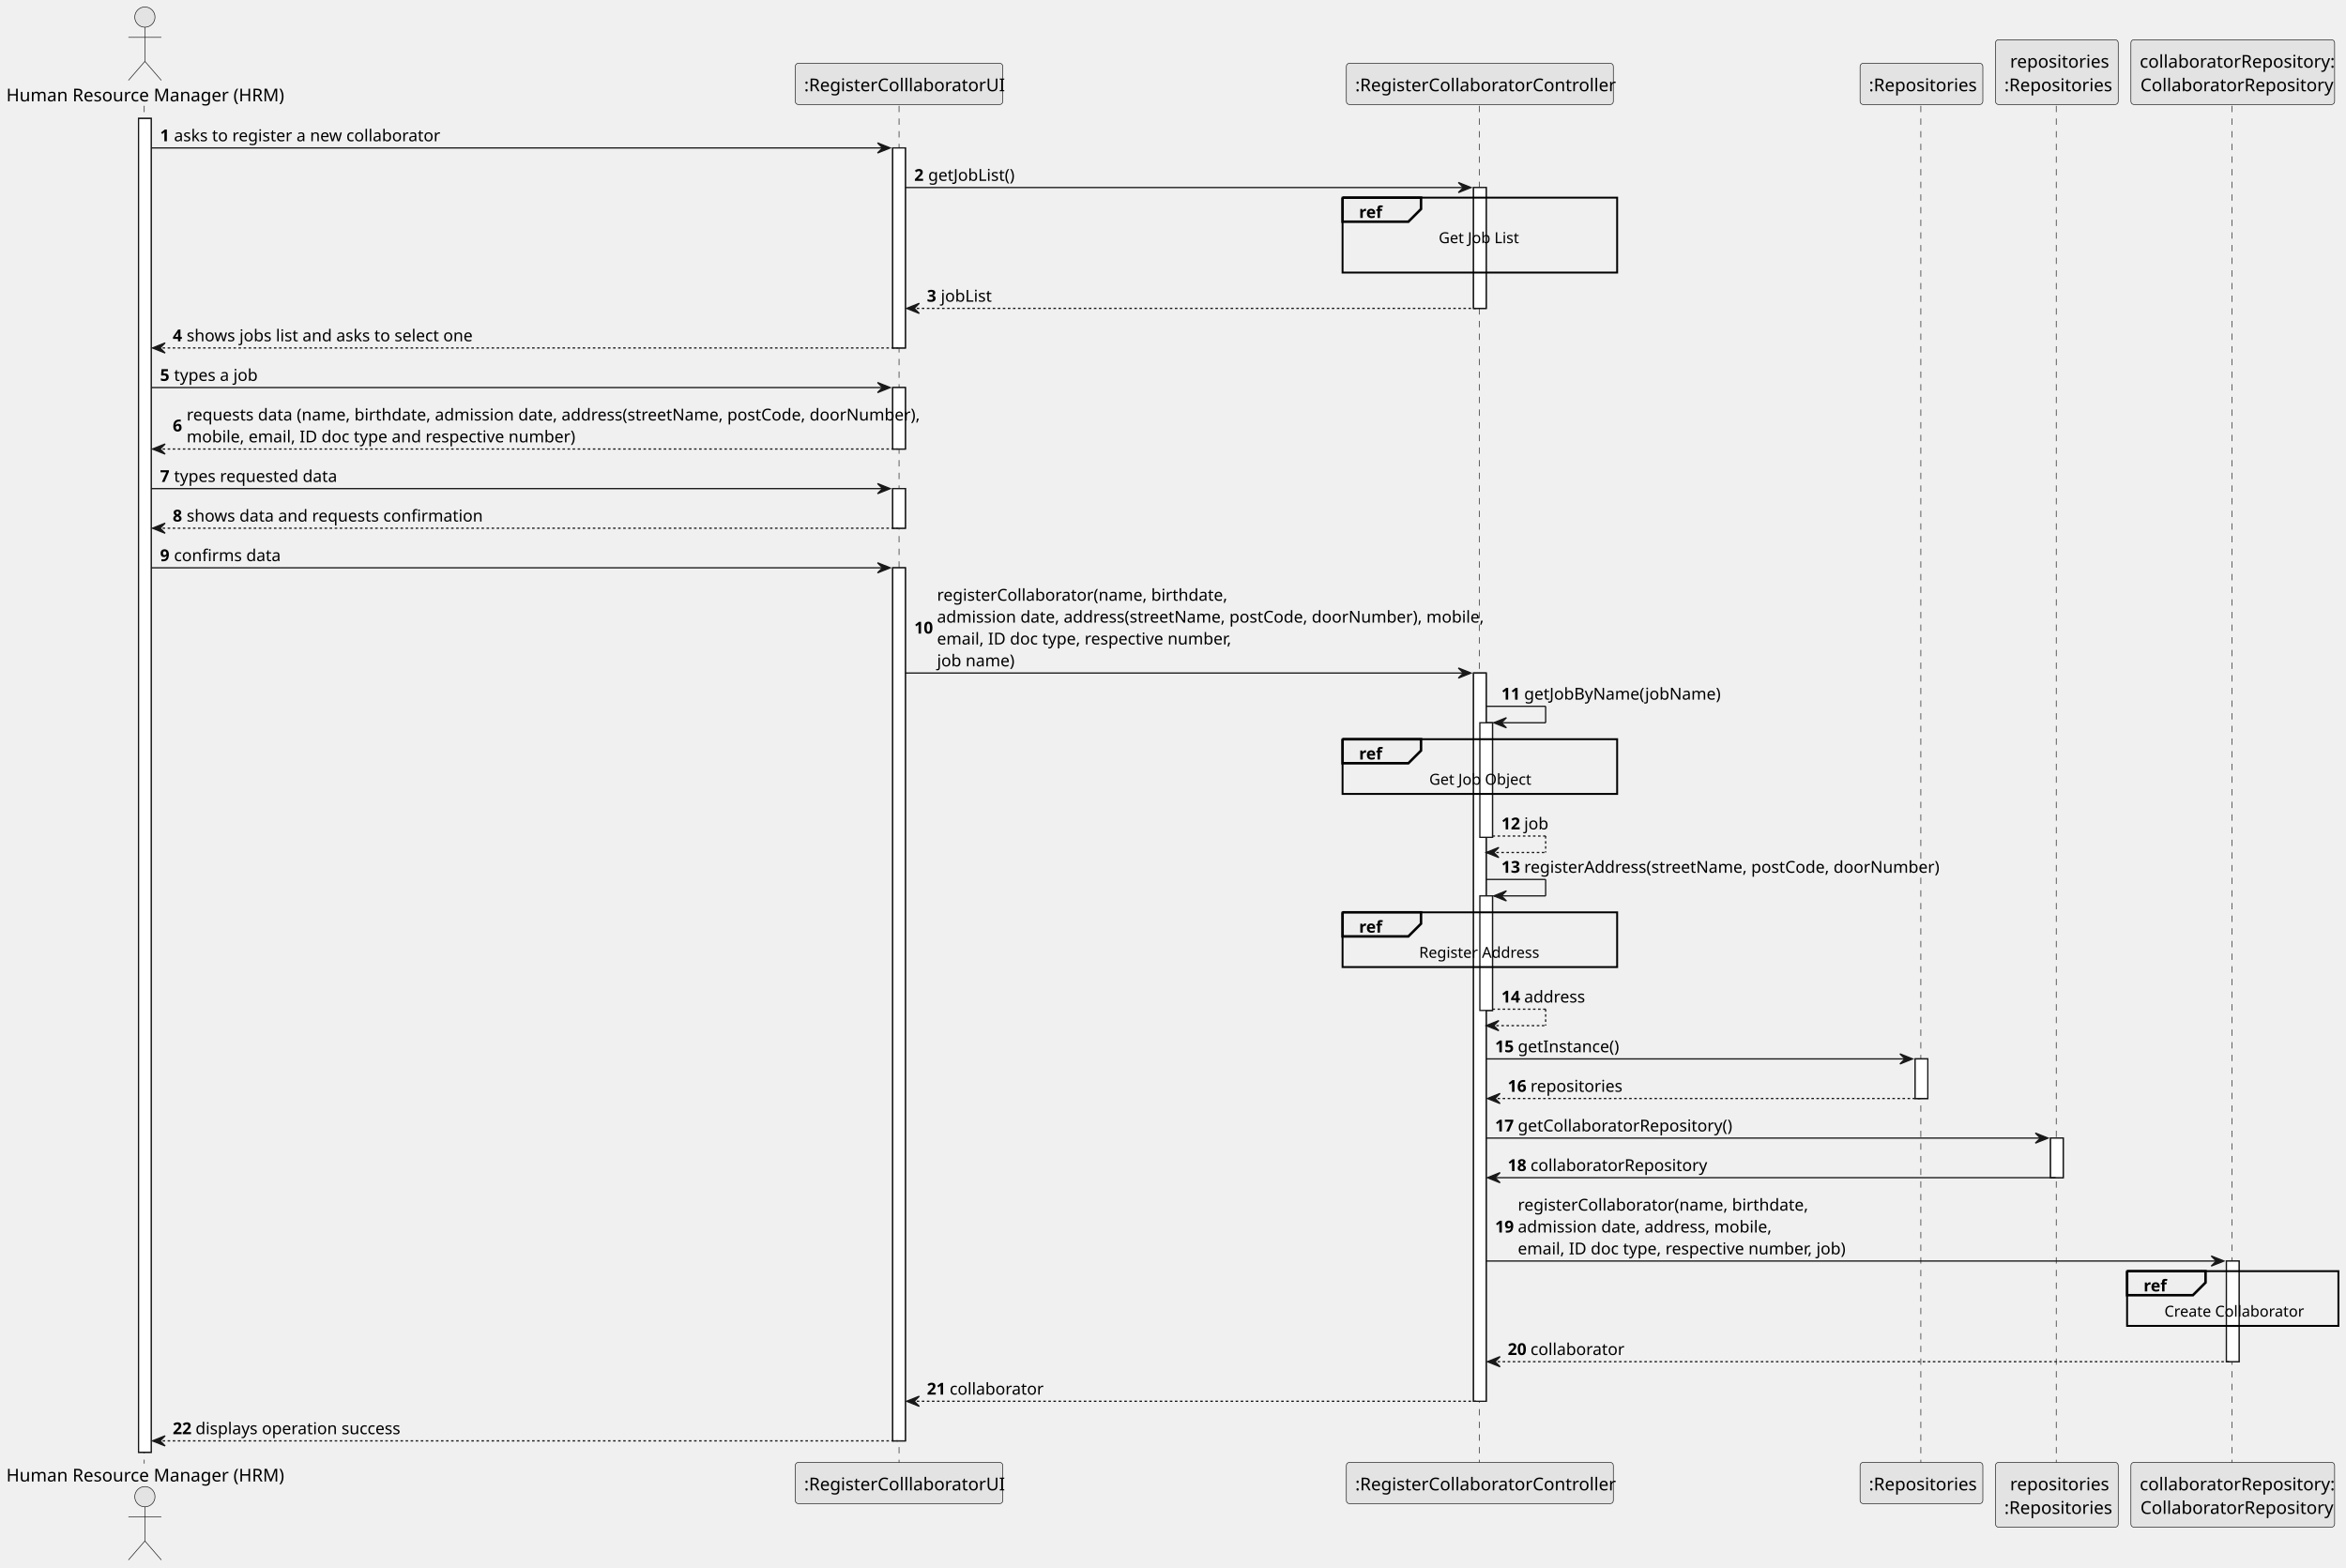
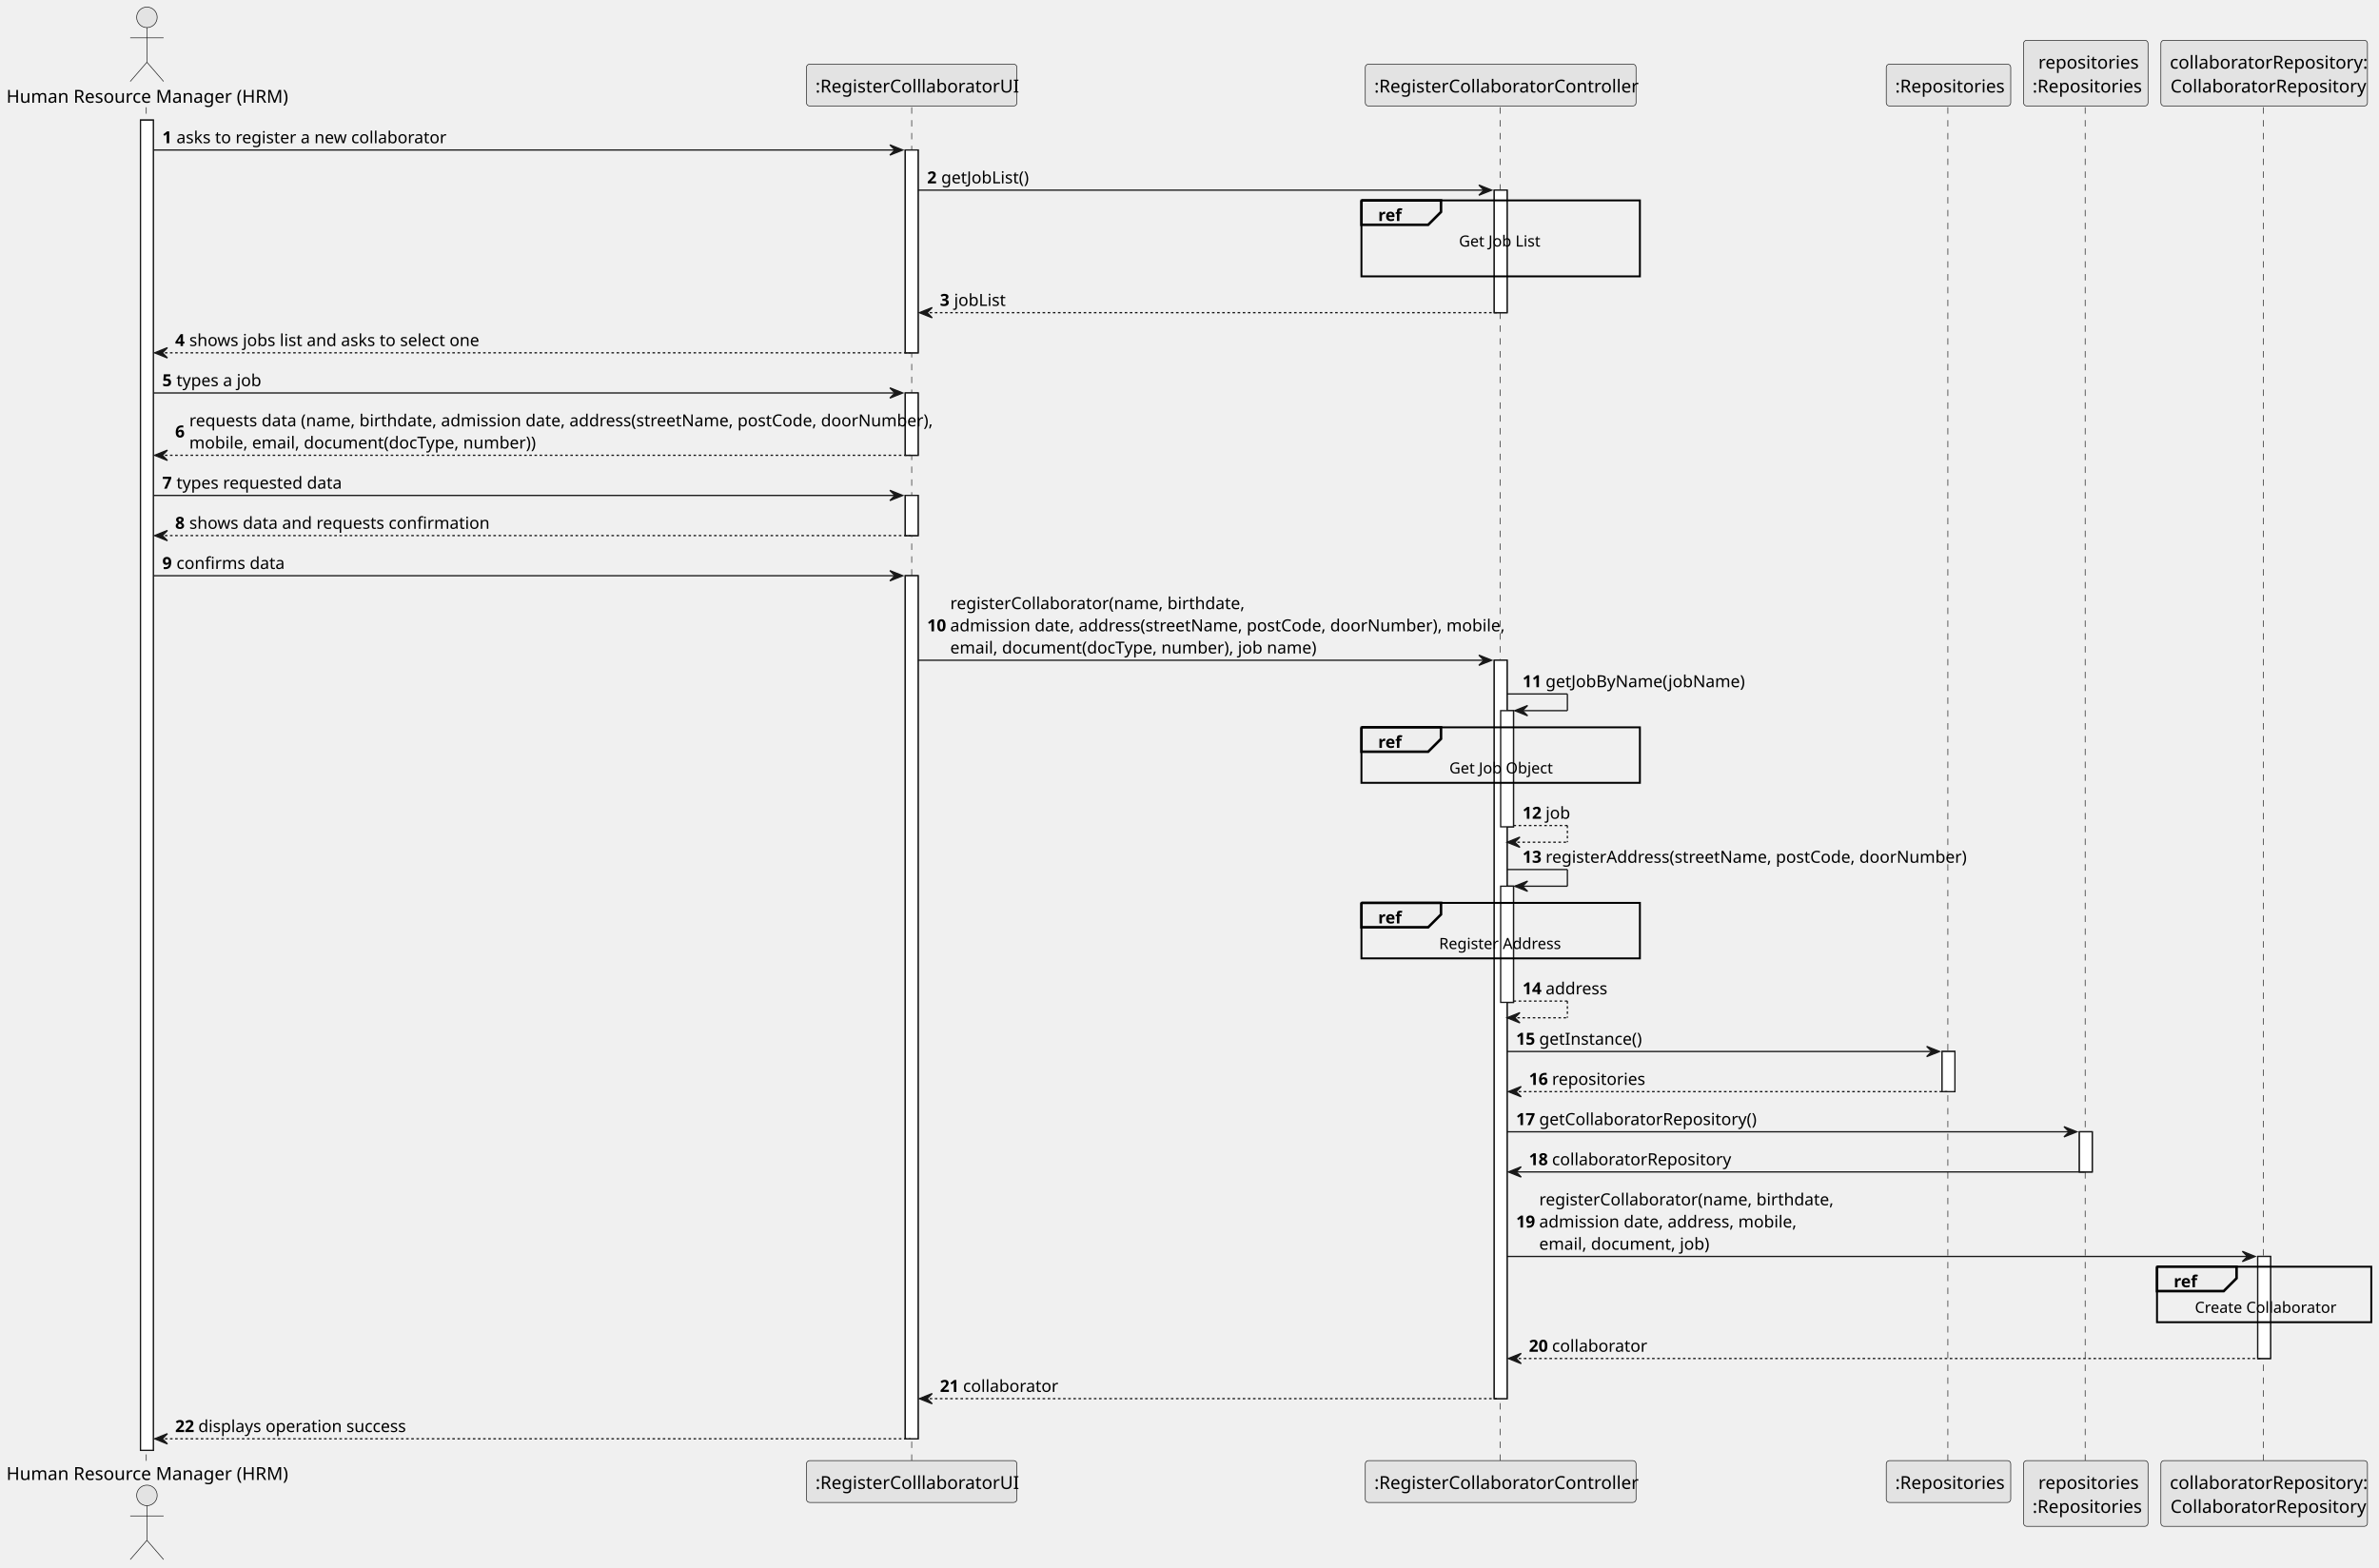
- <svg xmlns="http://www.w3.org/2000/svg" contentStyleType="text/css" height="1239px" preserveAspectRatio="none" style="width:1854px;height:1239px;background:#FFFFFF;" version="1.1" viewBox="0 0 1854 1239" width="1854px" zoomAndPan="magnify">
+ <svg xmlns="http://www.w3.org/2000/svg" contentStyleType="text/css" height="1222px" preserveAspectRatio="none" style="width:1854px;height:1222px;background:#FFFFFF;" version="1.1" viewBox="0 0 1854 1222" width="1854px" zoomAndPan="magnify">
  <defs />
  <g>
-     <rect fill="#FFFFFF" height="1054.117" style="stroke:#181818;stroke-width:1.0;" width="10" x="109.5" y="93.621" />
+     <rect fill="#FFFFFF" height="1036.826" style="stroke:#181818;stroke-width:1.0;" width="10" x="109.5" y="93.621" />
    <rect fill="#FFFFFF" height="158.086" style="stroke:#181818;stroke-width:1.0;" width="10" x="705.5" y="116.912" />
    <rect fill="#FFFFFF" height="48.582" style="stroke:#181818;stroke-width:1.0;" width="10" x="705.5" y="306.289" />
    <rect fill="#FFFFFF" height="31.291" style="stroke:#181818;stroke-width:1.0;" width="10" x="705.5" y="386.162" />
-     <rect fill="#FFFFFF" height="689.994" style="stroke:#181818;stroke-width:1.0;" width="10" x="705.5" y="448.744" />
+     <rect fill="#FFFFFF" height="672.703" style="stroke:#181818;stroke-width:1.0;" width="10" x="705.5" y="448.744" />
    <rect fill="#FFFFFF" height="95.504" style="stroke:#181818;stroke-width:1.0;" width="10" x="1164.5" y="148.203" />
-     <rect fill="#FFFFFF" height="575.539" style="stroke:#181818;stroke-width:1.0;" width="10" x="1164.5" y="531.908" />
-     <rect fill="#FFFFFF" height="90.543" style="stroke:#181818;stroke-width:1.0;" width="10" x="1169.5" y="571.199" />
-     <rect fill="#FFFFFF" height="90.543" style="stroke:#181818;stroke-width:1.0;" width="10" x="1169.5" y="708.033" />
-     <rect fill="#FFFFFF" height="31.291" style="stroke:#181818;stroke-width:1.0;" width="10" x="1513.5" y="836.867" />
-     <rect fill="#FFFFFF" height="31.291" style="stroke:#181818;stroke-width:1.0;" width="10" x="1620.5" y="899.449" />
-     <rect fill="#FFFFFF" height="79.543" style="stroke:#181818;stroke-width:1.0;" width="10" x="1759.5" y="996.613" />
-     <line style="stroke:#181818;stroke-width:0.5;stroke-dasharray:5.0,5.0;" x1="114" x2="114" y1="83.621" y2="1156.738" />
-     <line style="stroke:#181818;stroke-width:0.5;stroke-dasharray:5.0,5.0;" x1="710.5" x2="710.5" y1="83.621" y2="1156.738" />
-     <line style="stroke:#181818;stroke-width:0.5;stroke-dasharray:5.0,5.0;" x1="1169" x2="1169" y1="83.621" y2="1156.738" />
-     <line style="stroke:#181818;stroke-width:0.5;stroke-dasharray:5.0,5.0;" x1="1518" x2="1518" y1="83.621" y2="1156.738" />
-     <line style="stroke:#181818;stroke-width:0.5;stroke-dasharray:5.0,5.0;" x1="1625" x2="1625" y1="83.621" y2="1156.738" />
-     <line style="stroke:#181818;stroke-width:0.5;stroke-dasharray:5.0,5.0;" x1="1764" x2="1764" y1="83.621" y2="1156.738" />
+     <rect fill="#FFFFFF" height="575.539" style="stroke:#181818;stroke-width:1.0;" width="10" x="1164.5" y="514.617" />
+     <rect fill="#FFFFFF" height="90.543" style="stroke:#181818;stroke-width:1.0;" width="10" x="1169.5" y="553.908" />
+     <rect fill="#FFFFFF" height="90.543" style="stroke:#181818;stroke-width:1.0;" width="10" x="1169.5" y="690.742" />
+     <rect fill="#FFFFFF" height="31.291" style="stroke:#181818;stroke-width:1.0;" width="10" x="1513.5" y="819.576" />
+     <rect fill="#FFFFFF" height="31.291" style="stroke:#181818;stroke-width:1.0;" width="10" x="1620.5" y="882.158" />
+     <rect fill="#FFFFFF" height="79.543" style="stroke:#181818;stroke-width:1.0;" width="10" x="1759.5" y="979.322" />
+     <line style="stroke:#181818;stroke-width:0.5;stroke-dasharray:5.0,5.0;" x1="114" x2="114" y1="83.621" y2="1139.447" />
+     <line style="stroke:#181818;stroke-width:0.5;stroke-dasharray:5.0,5.0;" x1="710.5" x2="710.5" y1="83.621" y2="1139.447" />
+     <line style="stroke:#181818;stroke-width:0.5;stroke-dasharray:5.0,5.0;" x1="1169" x2="1169" y1="83.621" y2="1139.447" />
+     <line style="stroke:#181818;stroke-width:0.5;stroke-dasharray:5.0,5.0;" x1="1518" x2="1518" y1="83.621" y2="1139.447" />
+     <line style="stroke:#181818;stroke-width:0.5;stroke-dasharray:5.0,5.0;" x1="1625" x2="1625" y1="83.621" y2="1139.447" />
+     <line style="stroke:#181818;stroke-width:0.5;stroke-dasharray:5.0,5.0;" x1="1764" x2="1764" y1="83.621" y2="1139.447" />
    <text fill="#000000" font-family="sans-serif" font-size="14" lengthAdjust="spacing" textLength="213" x="5" y="80.107">Human Resource Manager (HRM)</text>
    <ellipse cx="114.5" cy="13.5" fill="#E3E3E3" rx="8" ry="8" style="stroke:#181818;stroke-width:0.5;" />
    <path d="M114.5,21.5 L114.5,48.5 M101.5,29.5 L127.5,29.5 M114.5,48.5 L101.5,63.5 M114.5,48.5 L127.5,63.5 " fill="none" style="stroke:#181818;stroke-width:0.5;" />
-     <text fill="#000000" font-family="sans-serif" font-size="14" lengthAdjust="spacing" textLength="213" x="5" y="1170.846">Human Resource Manager (HRM)</text>
-     <ellipse cx="114.5" cy="1182.859" fill="#E3E3E3" rx="8" ry="8" style="stroke:#181818;stroke-width:0.5;" />
-     <path d="M114.5,1190.859 L114.5,1217.859 M101.5,1198.859 L127.5,1198.859 M114.5,1217.859 L101.5,1232.859 M114.5,1217.859 L127.5,1232.859 " fill="none" style="stroke:#181818;stroke-width:0.5;" />
+     <text fill="#000000" font-family="sans-serif" font-size="14" lengthAdjust="spacing" textLength="213" x="5" y="1153.555">Human Resource Manager (HRM)</text>
+     <ellipse cx="114.5" cy="1165.568" fill="#E3E3E3" rx="8" ry="8" style="stroke:#181818;stroke-width:0.5;" />
+     <path d="M114.5,1173.568 L114.5,1200.568 M101.5,1181.568 L127.5,1181.568 M114.5,1200.568 L101.5,1215.568 M114.5,1200.568 L127.5,1215.568 " fill="none" style="stroke:#181818;stroke-width:0.5;" />
    <rect fill="#E3E3E3" height="32.621" rx="2.5" ry="2.5" style="stroke:#181818;stroke-width:0.5;" width="164" x="628.5" y="50" />
    <text fill="#000000" font-family="sans-serif" font-size="14" lengthAdjust="spacing" textLength="150" x="635.5" y="72.107">:RegisterColllaboratorUI</text>
-     <rect fill="#E3E3E3" height="32.621" rx="2.5" ry="2.5" style="stroke:#181818;stroke-width:0.5;" width="164" x="628.5" y="1155.738" />
-     <text fill="#000000" font-family="sans-serif" font-size="14" lengthAdjust="spacing" textLength="150" x="635.5" y="1177.846">:RegisterColllaboratorUI</text>
+     <rect fill="#E3E3E3" height="32.621" rx="2.5" ry="2.5" style="stroke:#181818;stroke-width:0.5;" width="164" x="628.5" y="1138.447" />
+     <text fill="#000000" font-family="sans-serif" font-size="14" lengthAdjust="spacing" textLength="150" x="635.5" y="1160.555">:RegisterColllaboratorUI</text>
    <rect fill="#E3E3E3" height="32.621" rx="2.5" ry="2.5" style="stroke:#181818;stroke-width:0.5;" width="211" x="1064" y="50" />
    <text fill="#000000" font-family="sans-serif" font-size="14" lengthAdjust="spacing" textLength="197" x="1071" y="72.107">:RegisterCollaboratorController</text>
-     <rect fill="#E3E3E3" height="32.621" rx="2.5" ry="2.5" style="stroke:#181818;stroke-width:0.5;" width="211" x="1064" y="1155.738" />
-     <text fill="#000000" font-family="sans-serif" font-size="14" lengthAdjust="spacing" textLength="197" x="1071" y="1177.846">:RegisterCollaboratorController</text>
+     <rect fill="#E3E3E3" height="32.621" rx="2.5" ry="2.5" style="stroke:#181818;stroke-width:0.5;" width="211" x="1064" y="1138.447" />
+     <text fill="#000000" font-family="sans-serif" font-size="14" lengthAdjust="spacing" textLength="197" x="1071" y="1160.555">:RegisterCollaboratorController</text>
    <rect fill="#E3E3E3" height="32.621" rx="2.5" ry="2.5" style="stroke:#181818;stroke-width:0.5;" width="97" x="1470" y="50" />
    <text fill="#000000" font-family="sans-serif" font-size="14" lengthAdjust="spacing" textLength="83" x="1477" y="72.107">:Repositories</text>
-     <rect fill="#E3E3E3" height="32.621" rx="2.5" ry="2.5" style="stroke:#181818;stroke-width:0.5;" width="97" x="1470" y="1155.738" />
-     <text fill="#000000" font-family="sans-serif" font-size="14" lengthAdjust="spacing" textLength="83" x="1477" y="1177.846">:Repositories</text>
+     <rect fill="#E3E3E3" height="32.621" rx="2.5" ry="2.5" style="stroke:#181818;stroke-width:0.5;" width="97" x="1470" y="1138.447" />
+     <text fill="#000000" font-family="sans-serif" font-size="14" lengthAdjust="spacing" textLength="83" x="1477" y="1160.555">:Repositories</text>
    <rect fill="#E3E3E3" height="51.242" rx="2.5" ry="2.5" style="stroke:#181818;stroke-width:0.5;" width="97" x="1577" y="31.379" />
    <text fill="#000000" font-family="sans-serif" font-size="14" lengthAdjust="spacing" textLength="74" x="1588.5" y="53.486">repositories</text>
    <text fill="#000000" font-family="sans-serif" font-size="14" lengthAdjust="spacing" textLength="83" x="1584" y="72.107">:Repositories</text>
-     <rect fill="#E3E3E3" height="51.242" rx="2.5" ry="2.5" style="stroke:#181818;stroke-width:0.5;" width="97" x="1577" y="1155.738" />
-     <text fill="#000000" font-family="sans-serif" font-size="14" lengthAdjust="spacing" textLength="74" x="1588.5" y="1177.846">repositories</text>
-     <text fill="#000000" font-family="sans-serif" font-size="14" lengthAdjust="spacing" textLength="83" x="1584" y="1196.467">:Repositories</text>
+     <rect fill="#E3E3E3" height="51.242" rx="2.5" ry="2.5" style="stroke:#181818;stroke-width:0.5;" width="97" x="1577" y="1138.447" />
+     <text fill="#000000" font-family="sans-serif" font-size="14" lengthAdjust="spacing" textLength="74" x="1588.5" y="1160.555">repositories</text>
+     <text fill="#000000" font-family="sans-serif" font-size="14" lengthAdjust="spacing" textLength="83" x="1584" y="1179.176">:Repositories</text>
    <rect fill="#E3E3E3" height="51.242" rx="2.5" ry="2.5" style="stroke:#181818;stroke-width:0.5;" width="161" x="1684" y="31.379" />
    <text fill="#000000" font-family="sans-serif" font-size="14" lengthAdjust="spacing" textLength="147" x="1691" y="53.486">collaboratorRepository:</text>
    <text fill="#000000" font-family="sans-serif" font-size="14" lengthAdjust="spacing" textLength="146" x="1691.5" y="72.107">CollaboratorRepository</text>
-     <rect fill="#E3E3E3" height="51.242" rx="2.5" ry="2.5" style="stroke:#181818;stroke-width:0.5;" width="161" x="1684" y="1155.738" />
-     <text fill="#000000" font-family="sans-serif" font-size="14" lengthAdjust="spacing" textLength="147" x="1691" y="1177.846">collaboratorRepository:</text>
-     <text fill="#000000" font-family="sans-serif" font-size="14" lengthAdjust="spacing" textLength="146" x="1691.5" y="1196.467">CollaboratorRepository</text>
-     <rect fill="#FFFFFF" height="1054.117" style="stroke:#181818;stroke-width:1.0;" width="10" x="109.5" y="93.621" />
+     <rect fill="#E3E3E3" height="51.242" rx="2.5" ry="2.5" style="stroke:#181818;stroke-width:0.5;" width="161" x="1684" y="1138.447" />
+     <text fill="#000000" font-family="sans-serif" font-size="14" lengthAdjust="spacing" textLength="147" x="1691" y="1160.555">collaboratorRepository:</text>
+     <text fill="#000000" font-family="sans-serif" font-size="14" lengthAdjust="spacing" textLength="146" x="1691.5" y="1179.176">CollaboratorRepository</text>
+     <rect fill="#FFFFFF" height="1036.826" style="stroke:#181818;stroke-width:1.0;" width="10" x="109.5" y="93.621" />
    <rect fill="#FFFFFF" height="158.086" style="stroke:#181818;stroke-width:1.0;" width="10" x="705.5" y="116.912" />
    <rect fill="#FFFFFF" height="48.582" style="stroke:#181818;stroke-width:1.0;" width="10" x="705.5" y="306.289" />
    <rect fill="#FFFFFF" height="31.291" style="stroke:#181818;stroke-width:1.0;" width="10" x="705.5" y="386.162" />
-     <rect fill="#FFFFFF" height="689.994" style="stroke:#181818;stroke-width:1.0;" width="10" x="705.5" y="448.744" />
+     <rect fill="#FFFFFF" height="672.703" style="stroke:#181818;stroke-width:1.0;" width="10" x="705.5" y="448.744" />
    <rect fill="#FFFFFF" height="95.504" style="stroke:#181818;stroke-width:1.0;" width="10" x="1164.5" y="148.203" />
-     <rect fill="#FFFFFF" height="575.539" style="stroke:#181818;stroke-width:1.0;" width="10" x="1164.5" y="531.908" />
-     <rect fill="#FFFFFF" height="90.543" style="stroke:#181818;stroke-width:1.0;" width="10" x="1169.5" y="571.199" />
-     <rect fill="#FFFFFF" height="90.543" style="stroke:#181818;stroke-width:1.0;" width="10" x="1169.5" y="708.033" />
-     <rect fill="#FFFFFF" height="31.291" style="stroke:#181818;stroke-width:1.0;" width="10" x="1513.5" y="836.867" />
-     <rect fill="#FFFFFF" height="31.291" style="stroke:#181818;stroke-width:1.0;" width="10" x="1620.5" y="899.449" />
-     <rect fill="#FFFFFF" height="79.543" style="stroke:#181818;stroke-width:1.0;" width="10" x="1759.5" y="996.613" />
+     <rect fill="#FFFFFF" height="575.539" style="stroke:#181818;stroke-width:1.0;" width="10" x="1164.5" y="514.617" />
+     <rect fill="#FFFFFF" height="90.543" style="stroke:#181818;stroke-width:1.0;" width="10" x="1169.5" y="553.908" />
+     <rect fill="#FFFFFF" height="90.543" style="stroke:#181818;stroke-width:1.0;" width="10" x="1169.5" y="690.742" />
+     <rect fill="#FFFFFF" height="31.291" style="stroke:#181818;stroke-width:1.0;" width="10" x="1513.5" y="819.576" />
+     <rect fill="#FFFFFF" height="31.291" style="stroke:#181818;stroke-width:1.0;" width="10" x="1620.5" y="882.158" />
+     <rect fill="#FFFFFF" height="79.543" style="stroke:#181818;stroke-width:1.0;" width="10" x="1759.5" y="979.322" />
    <polygon fill="#181818" points="693.5,112.912,703.5,116.912,693.5,120.912,697.5,116.912" style="stroke:#181818;stroke-width:1.0;" />
    <line style="stroke:#181818;stroke-width:1.0;" x1="119.5" x2="699.5" y1="116.912" y2="116.912" />
    <text fill="#000000" font-family="sans-serif" font-size="13" font-weight="bold" lengthAdjust="spacing" textLength="7" x="126.5" y="111.649">1</text>
    <text fill="#000000" font-family="sans-serif" font-size="13" lengthAdjust="spacing" textLength="199" x="137.5" y="111.649">asks to register a new collaborator</text>
    <polygon fill="#181818" points="1152.5,144.203,1162.5,148.203,1152.5,152.203,1156.5,148.203" style="stroke:#181818;stroke-width:1.0;" />
    <line style="stroke:#181818;stroke-width:1.0;" x1="715.5" x2="1158.5" y1="148.203" y2="148.203" />
    <text fill="#000000" font-family="sans-serif" font-size="13" font-weight="bold" lengthAdjust="spacing" textLength="7" x="722.5" y="142.94">2</text>
    <text fill="#000000" font-family="sans-serif" font-size="13" lengthAdjust="spacing" textLength="67" x="733.5" y="142.94">getJobList()</text>
    <rect fill="none" height="59.213" style="stroke:#000000;stroke-width:1.5;" width="217" x="1061" y="156.203" />
    <path d="M1061,156.203 L1123,156.203 L1123,165.203 L1113,175.203 L1061,175.203 L1061,156.203 " fill="#EEEEEE" style="stroke:#000000;stroke-width:2.0;" />
    <text fill="#000000" font-family="sans-serif" font-size="13" font-weight="bold" lengthAdjust="spacing" textLength="17" x="1074" y="172.231">ref</text>
    <text fill="#000000" font-family="sans-serif" font-size="12" lengthAdjust="spacing" textLength="65" x="1137" y="192.152">Get Job List</text>
    <text fill="#000000" font-family="sans-serif" font-size="12" lengthAdjust="spacing" textLength="3" x="1168" y="208.113"> </text>
    <polygon fill="#181818" points="726.5,239.707,716.5,243.707,726.5,247.707,722.5,243.707" style="stroke:#181818;stroke-width:1.0;" />
    <line style="stroke:#181818;stroke-width:1.0;stroke-dasharray:2.0,2.0;" x1="720.5" x2="1168.5" y1="243.707" y2="243.707" />
    <text fill="#000000" font-family="sans-serif" font-size="13" font-weight="bold" lengthAdjust="spacing" textLength="7" x="732.5" y="238.444">3</text>
    <text fill="#000000" font-family="sans-serif" font-size="13" lengthAdjust="spacing" textLength="38" x="743.5" y="238.444">jobList</text>
    <polygon fill="#181818" points="130.5,270.998,120.5,274.998,130.5,278.998,126.5,274.998" style="stroke:#181818;stroke-width:1.0;" />
    <line style="stroke:#181818;stroke-width:1.0;stroke-dasharray:2.0,2.0;" x1="124.5" x2="709.5" y1="274.998" y2="274.998" />
    <text fill="#000000" font-family="sans-serif" font-size="13" font-weight="bold" lengthAdjust="spacing" textLength="7" x="136.5" y="269.735">4</text>
    <text fill="#000000" font-family="sans-serif" font-size="13" lengthAdjust="spacing" textLength="222" x="147.5" y="269.735">shows jobs list and asks to select one</text>
    <polygon fill="#181818" points="693.5,302.289,703.5,306.289,693.5,310.289,697.5,306.289" style="stroke:#181818;stroke-width:1.0;" />
    <line style="stroke:#181818;stroke-width:1.0;" x1="119.5" x2="699.5" y1="306.289" y2="306.289" />
    <text fill="#000000" font-family="sans-serif" font-size="13" font-weight="bold" lengthAdjust="spacing" textLength="7" x="126.5" y="301.026">5</text>
    <text fill="#000000" font-family="sans-serif" font-size="13" lengthAdjust="spacing" textLength="64" x="137.5" y="301.026">types a job</text>
    <polygon fill="#181818" points="130.5,350.871,120.5,354.871,130.5,358.871,126.5,354.871" style="stroke:#181818;stroke-width:1.0;" />
    <line style="stroke:#181818;stroke-width:1.0;stroke-dasharray:2.0,2.0;" x1="124.5" x2="709.5" y1="354.871" y2="354.871" />
    <text fill="#000000" font-family="sans-serif" font-size="13" font-weight="bold" lengthAdjust="spacing" textLength="7" x="136.5" y="340.963">6</text>
    <text fill="#000000" font-family="sans-serif" font-size="13" lengthAdjust="spacing" textLength="547" x="147.5" y="332.317">requests data (name, birthdate, admission date, address(streetName, postCode, doorNumber),</text>
-     <text fill="#000000" font-family="sans-serif" font-size="13" lengthAdjust="spacing" textLength="289" x="147.5" y="349.608">mobile, email, ID doc type and respective number)</text>
+     <text fill="#000000" font-family="sans-serif" font-size="13" lengthAdjust="spacing" textLength="254" x="147.5" y="349.608">mobile, email, document(docType, number))</text>
    <polygon fill="#181818" points="693.5,382.162,703.5,386.162,693.5,390.162,697.5,386.162" style="stroke:#181818;stroke-width:1.0;" />
    <line style="stroke:#181818;stroke-width:1.0;" x1="119.5" x2="699.5" y1="386.162" y2="386.162" />
    <text fill="#000000" font-family="sans-serif" font-size="13" font-weight="bold" lengthAdjust="spacing" textLength="7" x="126.5" y="380.899">7</text>
    <text fill="#000000" font-family="sans-serif" font-size="13" lengthAdjust="spacing" textLength="122" x="137.5" y="380.899">types requested data</text>
    <polygon fill="#181818" points="130.5,413.453,120.5,417.453,130.5,421.453,126.5,417.453" style="stroke:#181818;stroke-width:1.0;" />
    <line style="stroke:#181818;stroke-width:1.0;stroke-dasharray:2.0,2.0;" x1="124.5" x2="709.5" y1="417.453" y2="417.453" />
    <text fill="#000000" font-family="sans-serif" font-size="13" font-weight="bold" lengthAdjust="spacing" textLength="7" x="136.5" y="412.19">8</text>
    <text fill="#000000" font-family="sans-serif" font-size="13" lengthAdjust="spacing" textLength="219" x="147.5" y="412.19">shows data and requests confirmation</text>
    <polygon fill="#181818" points="693.5,444.744,703.5,448.744,693.5,452.744,697.5,448.744" style="stroke:#181818;stroke-width:1.0;" />
    <line style="stroke:#181818;stroke-width:1.0;" x1="119.5" x2="699.5" y1="448.744" y2="448.744" />
    <text fill="#000000" font-family="sans-serif" font-size="13" font-weight="bold" lengthAdjust="spacing" textLength="7" x="126.5" y="443.481">9</text>
    <text fill="#000000" font-family="sans-serif" font-size="13" lengthAdjust="spacing" textLength="78" x="137.5" y="443.481">confirms data</text>
-     <polygon fill="#181818" points="1152.5,527.908,1162.5,531.908,1152.5,535.908,1156.5,531.908" style="stroke:#181818;stroke-width:1.0;" />
-     <line style="stroke:#181818;stroke-width:1.0;" x1="715.5" x2="1158.5" y1="531.908" y2="531.908" />
-     <text fill="#000000" font-family="sans-serif" font-size="13" font-weight="bold" lengthAdjust="spacing" textLength="14" x="722.5" y="500.709">10</text>
+     <polygon fill="#181818" points="1152.5,510.617,1162.5,514.617,1152.5,518.617,1156.5,514.617" style="stroke:#181818;stroke-width:1.0;" />
+     <line style="stroke:#181818;stroke-width:1.0;" x1="715.5" x2="1158.5" y1="514.617" y2="514.617" />
+     <text fill="#000000" font-family="sans-serif" font-size="13" font-weight="bold" lengthAdjust="spacing" textLength="14" x="722.5" y="492.063">10</text>
    <text fill="#000000" font-family="sans-serif" font-size="13" lengthAdjust="spacing" textLength="210" x="740.5" y="474.772">registerCollaborator(name, birthdate,</text>
    <text fill="#000000" font-family="sans-serif" font-size="13" lengthAdjust="spacing" textLength="408" x="740.5" y="492.063">admission date, address(streetName, postCode, doorNumber), mobile,</text>
-     <text fill="#000000" font-family="sans-serif" font-size="13" lengthAdjust="spacing" textLength="222" x="740.5" y="509.354">email, ID doc type, respective number,</text>
-     <text fill="#000000" font-family="sans-serif" font-size="13" lengthAdjust="spacing" textLength="57" x="740.5" y="526.645">job name)</text>
-     <line style="stroke:#181818;stroke-width:1.0;" x1="1174.5" x2="1221.5" y1="558.199" y2="558.199" />
-     <line style="stroke:#181818;stroke-width:1.0;" x1="1221.5" x2="1221.5" y1="558.199" y2="571.199" />
-     <line style="stroke:#181818;stroke-width:1.0;" x1="1180.5" x2="1221.5" y1="571.199" y2="571.199" />
-     <polygon fill="#181818" points="1190.5,567.199,1180.5,571.199,1190.5,575.199,1186.5,571.199" style="stroke:#181818;stroke-width:1.0;" />
-     <text fill="#000000" font-family="sans-serif" font-size="13" font-weight="bold" lengthAdjust="spacing" textLength="14" x="1186.5" y="552.937">11</text>
-     <text fill="#000000" font-family="sans-serif" font-size="13" lengthAdjust="spacing" textLength="147" x="1204.5" y="552.937">getJobByName(jobName)</text>
-     <rect fill="none" height="43.252" style="stroke:#000000;stroke-width:1.5;" width="217" x="1061" y="584.199" />
-     <path d="M1061,584.199 L1123,584.199 L1123,593.199 L1113,603.199 L1061,603.199 L1061,584.199 " fill="#EEEEEE" style="stroke:#000000;stroke-width:2.0;" />
-     <text fill="#000000" font-family="sans-serif" font-size="13" font-weight="bold" lengthAdjust="spacing" textLength="17" x="1074" y="600.227">ref</text>
-     <text fill="#000000" font-family="sans-serif" font-size="12" lengthAdjust="spacing" textLength="80" x="1129.5" y="620.148">Get Job Object</text>
-     <line style="stroke:#181818;stroke-width:1.0;stroke-dasharray:2.0,2.0;" x1="1179.5" x2="1221.5" y1="660.742" y2="660.742" />
-     <line style="stroke:#181818;stroke-width:1.0;stroke-dasharray:2.0,2.0;" x1="1221.5" x2="1221.5" y1="660.742" y2="673.742" />
-     <line style="stroke:#181818;stroke-width:1.0;stroke-dasharray:2.0,2.0;" x1="1174.5" x2="1221.5" y1="673.742" y2="673.742" />
-     <polygon fill="#181818" points="1184.5,669.742,1174.5,673.742,1184.5,677.742,1180.5,673.742" style="stroke:#181818;stroke-width:1.0;" />
-     <text fill="#000000" font-family="sans-serif" font-size="13" font-weight="bold" lengthAdjust="spacing" textLength="14" x="1186.5" y="655.48">12</text>
-     <text fill="#000000" font-family="sans-serif" font-size="13" lengthAdjust="spacing" textLength="17" x="1204.5" y="655.48">job</text>
-     <line style="stroke:#181818;stroke-width:1.0;" x1="1174.5" x2="1221.5" y1="695.033" y2="695.033" />
-     <line style="stroke:#181818;stroke-width:1.0;" x1="1221.5" x2="1221.5" y1="695.033" y2="708.033" />
-     <line style="stroke:#181818;stroke-width:1.0;" x1="1180.5" x2="1221.5" y1="708.033" y2="708.033" />
-     <polygon fill="#181818" points="1190.5,704.033,1180.5,708.033,1190.5,712.033,1186.5,708.033" style="stroke:#181818;stroke-width:1.0;" />
-     <text fill="#000000" font-family="sans-serif" font-size="13" font-weight="bold" lengthAdjust="spacing" textLength="14" x="1186.5" y="689.77">13</text>
-     <text fill="#000000" font-family="sans-serif" font-size="13" lengthAdjust="spacing" textLength="307" x="1204.5" y="689.77">registerAddress(streetName, postCode, doorNumber)</text>
-     <rect fill="none" height="43.252" style="stroke:#000000;stroke-width:1.5;" width="217" x="1061" y="721.033" />
-     <path d="M1061,721.033 L1123,721.033 L1123,730.033 L1113,740.033 L1061,740.033 L1061,721.033 " fill="#EEEEEE" style="stroke:#000000;stroke-width:2.0;" />
-     <text fill="#000000" font-family="sans-serif" font-size="13" font-weight="bold" lengthAdjust="spacing" textLength="17" x="1074" y="737.062">ref</text>
-     <text fill="#000000" font-family="sans-serif" font-size="12" lengthAdjust="spacing" textLength="96" x="1121.5" y="756.982">Register Address</text>
-     <line style="stroke:#181818;stroke-width:1.0;stroke-dasharray:2.0,2.0;" x1="1179.5" x2="1221.5" y1="797.576" y2="797.576" />
-     <line style="stroke:#181818;stroke-width:1.0;stroke-dasharray:2.0,2.0;" x1="1221.5" x2="1221.5" y1="797.576" y2="810.576" />
-     <line style="stroke:#181818;stroke-width:1.0;stroke-dasharray:2.0,2.0;" x1="1174.5" x2="1221.5" y1="810.576" y2="810.576" />
-     <polygon fill="#181818" points="1184.5,806.576,1174.5,810.576,1184.5,814.576,1180.5,810.576" style="stroke:#181818;stroke-width:1.0;" />
-     <text fill="#000000" font-family="sans-serif" font-size="13" font-weight="bold" lengthAdjust="spacing" textLength="14" x="1186.5" y="792.313">14</text>
-     <text fill="#000000" font-family="sans-serif" font-size="13" lengthAdjust="spacing" textLength="46" x="1204.5" y="792.313">address</text>
-     <polygon fill="#181818" points="1501.5,832.867,1511.5,836.867,1501.5,840.867,1505.5,836.867" style="stroke:#181818;stroke-width:1.0;" />
-     <line style="stroke:#181818;stroke-width:1.0;" x1="1174.5" x2="1507.5" y1="836.867" y2="836.867" />
-     <text fill="#000000" font-family="sans-serif" font-size="13" font-weight="bold" lengthAdjust="spacing" textLength="14" x="1181.5" y="831.605">15</text>
-     <text fill="#000000" font-family="sans-serif" font-size="13" lengthAdjust="spacing" textLength="75" x="1199.5" y="831.605">getInstance()</text>
-     <polygon fill="#181818" points="1185.5,864.158,1175.5,868.158,1185.5,872.158,1181.5,868.158" style="stroke:#181818;stroke-width:1.0;" />
-     <line style="stroke:#181818;stroke-width:1.0;stroke-dasharray:2.0,2.0;" x1="1179.5" x2="1517.5" y1="868.158" y2="868.158" />
-     <text fill="#000000" font-family="sans-serif" font-size="13" font-weight="bold" lengthAdjust="spacing" textLength="14" x="1191.5" y="862.895">16</text>
-     <text fill="#000000" font-family="sans-serif" font-size="13" lengthAdjust="spacing" textLength="67" x="1209.5" y="862.895">repositories</text>
-     <polygon fill="#181818" points="1608.5,895.449,1618.5,899.449,1608.5,903.449,1612.5,899.449" style="stroke:#181818;stroke-width:1.0;" />
-     <line style="stroke:#181818;stroke-width:1.0;" x1="1174.5" x2="1614.5" y1="899.449" y2="899.449" />
-     <text fill="#000000" font-family="sans-serif" font-size="13" font-weight="bold" lengthAdjust="spacing" textLength="14" x="1181.5" y="894.187">17</text>
-     <text fill="#000000" font-family="sans-serif" font-size="13" lengthAdjust="spacing" textLength="157" x="1199.5" y="894.187">getCollaboratorRepository()</text>
-     <polygon fill="#181818" points="1185.5,926.74,1175.5,930.74,1185.5,934.74,1181.5,930.74" style="stroke:#181818;stroke-width:1.0;" />
-     <line style="stroke:#181818;stroke-width:1.0;" x1="1179.5" x2="1624.5" y1="930.74" y2="930.74" />
-     <text fill="#000000" font-family="sans-serif" font-size="13" font-weight="bold" lengthAdjust="spacing" textLength="14" x="1191.5" y="925.477">18</text>
-     <text fill="#000000" font-family="sans-serif" font-size="13" lengthAdjust="spacing" textLength="129" x="1209.5" y="925.477">collaboratorRepository</text>
-     <polygon fill="#181818" points="1747.5,992.613,1757.5,996.613,1747.5,1000.613,1751.5,996.613" style="stroke:#181818;stroke-width:1.0;" />
-     <line style="stroke:#181818;stroke-width:1.0;" x1="1174.5" x2="1753.5" y1="996.613" y2="996.613" />
-     <text fill="#000000" font-family="sans-serif" font-size="13" font-weight="bold" lengthAdjust="spacing" textLength="14" x="1181.5" y="974.06">19</text>
-     <text fill="#000000" font-family="sans-serif" font-size="13" lengthAdjust="spacing" textLength="210" x="1199.5" y="956.769">registerCollaborator(name, birthdate,</text>
-     <text fill="#000000" font-family="sans-serif" font-size="13" lengthAdjust="spacing" textLength="192" x="1199.5" y="974.06">admission date, address, mobile,</text>
-     <text fill="#000000" font-family="sans-serif" font-size="13" lengthAdjust="spacing" textLength="247" x="1199.5" y="991.351">email, ID doc type, respective number, job)</text>
-     <rect fill="none" height="43.252" style="stroke:#000000;stroke-width:1.5;" width="167" x="1681" y="1004.613" />
-     <path d="M1681,1004.613 L1743,1004.613 L1743,1013.613 L1733,1023.613 L1681,1023.613 L1681,1004.613 " fill="#EEEEEE" style="stroke:#000000;stroke-width:2.0;" />
-     <text fill="#000000" font-family="sans-serif" font-size="13" font-weight="bold" lengthAdjust="spacing" textLength="17" x="1694" y="1020.642">ref</text>
-     <text fill="#000000" font-family="sans-serif" font-size="12" lengthAdjust="spacing" textLength="108" x="1710.5" y="1040.562">Create Collaborator</text>
-     <polygon fill="#181818" points="1185.5,1072.156,1175.5,1076.156,1185.5,1080.156,1181.5,1076.156" style="stroke:#181818;stroke-width:1.0;" />
-     <line style="stroke:#181818;stroke-width:1.0;stroke-dasharray:2.0,2.0;" x1="1179.5" x2="1763.5" y1="1076.156" y2="1076.156" />
-     <text fill="#000000" font-family="sans-serif" font-size="13" font-weight="bold" lengthAdjust="spacing" textLength="14" x="1191.5" y="1070.894">20</text>
-     <text fill="#000000" font-family="sans-serif" font-size="13" lengthAdjust="spacing" textLength="67" x="1209.5" y="1070.894">collaborator</text>
-     <polygon fill="#181818" points="726.5,1103.447,716.5,1107.447,726.5,1111.447,722.5,1107.447" style="stroke:#181818;stroke-width:1.0;" />
-     <line style="stroke:#181818;stroke-width:1.0;stroke-dasharray:2.0,2.0;" x1="720.5" x2="1168.5" y1="1107.447" y2="1107.447" />
-     <text fill="#000000" font-family="sans-serif" font-size="13" font-weight="bold" lengthAdjust="spacing" textLength="14" x="732.5" y="1102.185">21</text>
-     <text fill="#000000" font-family="sans-serif" font-size="13" lengthAdjust="spacing" textLength="67" x="750.5" y="1102.185">collaborator</text>
-     <polygon fill="#181818" points="130.5,1134.738,120.5,1138.738,130.5,1142.738,126.5,1138.738" style="stroke:#181818;stroke-width:1.0;" />
-     <line style="stroke:#181818;stroke-width:1.0;stroke-dasharray:2.0,2.0;" x1="124.5" x2="709.5" y1="1138.738" y2="1138.738" />
-     <text fill="#000000" font-family="sans-serif" font-size="13" font-weight="bold" lengthAdjust="spacing" textLength="14" x="136.5" y="1133.476">22</text>
-     <text fill="#000000" font-family="sans-serif" font-size="13" lengthAdjust="spacing" textLength="158" x="154.5" y="1133.476">displays operation success</text>
+     <text fill="#000000" font-family="sans-serif" font-size="13" lengthAdjust="spacing" textLength="269" x="740.5" y="509.354">email, document(docType, number), job name)</text>
+     <line style="stroke:#181818;stroke-width:1.0;" x1="1174.5" x2="1221.5" y1="540.908" y2="540.908" />
+     <line style="stroke:#181818;stroke-width:1.0;" x1="1221.5" x2="1221.5" y1="540.908" y2="553.908" />
+     <line style="stroke:#181818;stroke-width:1.0;" x1="1180.5" x2="1221.5" y1="553.908" y2="553.908" />
+     <polygon fill="#181818" points="1190.5,549.908,1180.5,553.908,1190.5,557.908,1186.5,553.908" style="stroke:#181818;stroke-width:1.0;" />
+     <text fill="#000000" font-family="sans-serif" font-size="13" font-weight="bold" lengthAdjust="spacing" textLength="14" x="1186.5" y="535.645">11</text>
+     <text fill="#000000" font-family="sans-serif" font-size="13" lengthAdjust="spacing" textLength="147" x="1204.5" y="535.645">getJobByName(jobName)</text>
+     <rect fill="none" height="43.252" style="stroke:#000000;stroke-width:1.5;" width="217" x="1061" y="566.908" />
+     <path d="M1061,566.908 L1123,566.908 L1123,575.908 L1113,585.908 L1061,585.908 L1061,566.908 " fill="#EEEEEE" style="stroke:#000000;stroke-width:2.0;" />
+     <text fill="#000000" font-family="sans-serif" font-size="13" font-weight="bold" lengthAdjust="spacing" textLength="17" x="1074" y="582.937">ref</text>
+     <text fill="#000000" font-family="sans-serif" font-size="12" lengthAdjust="spacing" textLength="80" x="1129.5" y="602.857">Get Job Object</text>
+     <line style="stroke:#181818;stroke-width:1.0;stroke-dasharray:2.0,2.0;" x1="1179.5" x2="1221.5" y1="643.451" y2="643.451" />
+     <line style="stroke:#181818;stroke-width:1.0;stroke-dasharray:2.0,2.0;" x1="1221.5" x2="1221.5" y1="643.451" y2="656.451" />
+     <line style="stroke:#181818;stroke-width:1.0;stroke-dasharray:2.0,2.0;" x1="1174.5" x2="1221.5" y1="656.451" y2="656.451" />
+     <polygon fill="#181818" points="1184.5,652.451,1174.5,656.451,1184.5,660.451,1180.5,656.451" style="stroke:#181818;stroke-width:1.0;" />
+     <text fill="#000000" font-family="sans-serif" font-size="13" font-weight="bold" lengthAdjust="spacing" textLength="14" x="1186.5" y="638.188">12</text>
+     <text fill="#000000" font-family="sans-serif" font-size="13" lengthAdjust="spacing" textLength="17" x="1204.5" y="638.188">job</text>
+     <line style="stroke:#181818;stroke-width:1.0;" x1="1174.5" x2="1221.5" y1="677.742" y2="677.742" />
+     <line style="stroke:#181818;stroke-width:1.0;" x1="1221.5" x2="1221.5" y1="677.742" y2="690.742" />
+     <line style="stroke:#181818;stroke-width:1.0;" x1="1180.5" x2="1221.5" y1="690.742" y2="690.742" />
+     <polygon fill="#181818" points="1190.5,686.742,1180.5,690.742,1190.5,694.742,1186.5,690.742" style="stroke:#181818;stroke-width:1.0;" />
+     <text fill="#000000" font-family="sans-serif" font-size="13" font-weight="bold" lengthAdjust="spacing" textLength="14" x="1186.5" y="672.48">13</text>
+     <text fill="#000000" font-family="sans-serif" font-size="13" lengthAdjust="spacing" textLength="307" x="1204.5" y="672.48">registerAddress(streetName, postCode, doorNumber)</text>
+     <rect fill="none" height="43.252" style="stroke:#000000;stroke-width:1.5;" width="217" x="1061" y="703.742" />
+     <path d="M1061,703.742 L1123,703.742 L1123,712.742 L1113,722.742 L1061,722.742 L1061,703.742 " fill="#EEEEEE" style="stroke:#000000;stroke-width:2.0;" />
+     <text fill="#000000" font-family="sans-serif" font-size="13" font-weight="bold" lengthAdjust="spacing" textLength="17" x="1074" y="719.77">ref</text>
+     <text fill="#000000" font-family="sans-serif" font-size="12" lengthAdjust="spacing" textLength="96" x="1121.5" y="739.691">Register Address</text>
+     <line style="stroke:#181818;stroke-width:1.0;stroke-dasharray:2.0,2.0;" x1="1179.5" x2="1221.5" y1="780.285" y2="780.285" />
+     <line style="stroke:#181818;stroke-width:1.0;stroke-dasharray:2.0,2.0;" x1="1221.5" x2="1221.5" y1="780.285" y2="793.285" />
+     <line style="stroke:#181818;stroke-width:1.0;stroke-dasharray:2.0,2.0;" x1="1174.5" x2="1221.5" y1="793.285" y2="793.285" />
+     <polygon fill="#181818" points="1184.5,789.285,1174.5,793.285,1184.5,797.285,1180.5,793.285" style="stroke:#181818;stroke-width:1.0;" />
+     <text fill="#000000" font-family="sans-serif" font-size="13" font-weight="bold" lengthAdjust="spacing" textLength="14" x="1186.5" y="775.023">14</text>
+     <text fill="#000000" font-family="sans-serif" font-size="13" lengthAdjust="spacing" textLength="46" x="1204.5" y="775.023">address</text>
+     <polygon fill="#181818" points="1501.5,815.576,1511.5,819.576,1501.5,823.576,1505.5,819.576" style="stroke:#181818;stroke-width:1.0;" />
+     <line style="stroke:#181818;stroke-width:1.0;" x1="1174.5" x2="1507.5" y1="819.576" y2="819.576" />
+     <text fill="#000000" font-family="sans-serif" font-size="13" font-weight="bold" lengthAdjust="spacing" textLength="14" x="1181.5" y="814.313">15</text>
+     <text fill="#000000" font-family="sans-serif" font-size="13" lengthAdjust="spacing" textLength="75" x="1199.5" y="814.313">getInstance()</text>
+     <polygon fill="#181818" points="1185.5,846.867,1175.5,850.867,1185.5,854.867,1181.5,850.867" style="stroke:#181818;stroke-width:1.0;" />
+     <line style="stroke:#181818;stroke-width:1.0;stroke-dasharray:2.0,2.0;" x1="1179.5" x2="1517.5" y1="850.867" y2="850.867" />
+     <text fill="#000000" font-family="sans-serif" font-size="13" font-weight="bold" lengthAdjust="spacing" textLength="14" x="1191.5" y="845.605">16</text>
+     <text fill="#000000" font-family="sans-serif" font-size="13" lengthAdjust="spacing" textLength="67" x="1209.5" y="845.605">repositories</text>
+     <polygon fill="#181818" points="1608.5,878.158,1618.5,882.158,1608.5,886.158,1612.5,882.158" style="stroke:#181818;stroke-width:1.0;" />
+     <line style="stroke:#181818;stroke-width:1.0;" x1="1174.5" x2="1614.5" y1="882.158" y2="882.158" />
+     <text fill="#000000" font-family="sans-serif" font-size="13" font-weight="bold" lengthAdjust="spacing" textLength="14" x="1181.5" y="876.895">17</text>
+     <text fill="#000000" font-family="sans-serif" font-size="13" lengthAdjust="spacing" textLength="157" x="1199.5" y="876.895">getCollaboratorRepository()</text>
+     <polygon fill="#181818" points="1185.5,909.449,1175.5,913.449,1185.5,917.449,1181.5,913.449" style="stroke:#181818;stroke-width:1.0;" />
+     <line style="stroke:#181818;stroke-width:1.0;" x1="1179.5" x2="1624.5" y1="913.449" y2="913.449" />
+     <text fill="#000000" font-family="sans-serif" font-size="13" font-weight="bold" lengthAdjust="spacing" textLength="14" x="1191.5" y="908.187">18</text>
+     <text fill="#000000" font-family="sans-serif" font-size="13" lengthAdjust="spacing" textLength="129" x="1209.5" y="908.187">collaboratorRepository</text>
+     <polygon fill="#181818" points="1747.5,975.322,1757.5,979.322,1747.5,983.322,1751.5,979.322" style="stroke:#181818;stroke-width:1.0;" />
+     <line style="stroke:#181818;stroke-width:1.0;" x1="1174.5" x2="1753.5" y1="979.322" y2="979.322" />
+     <text fill="#000000" font-family="sans-serif" font-size="13" font-weight="bold" lengthAdjust="spacing" textLength="14" x="1181.5" y="956.769">19</text>
+     <text fill="#000000" font-family="sans-serif" font-size="13" lengthAdjust="spacing" textLength="210" x="1199.5" y="939.477">registerCollaborator(name, birthdate,</text>
+     <text fill="#000000" font-family="sans-serif" font-size="13" lengthAdjust="spacing" textLength="192" x="1199.5" y="956.769">admission date, address, mobile,</text>
+     <text fill="#000000" font-family="sans-serif" font-size="13" lengthAdjust="spacing" textLength="125" x="1199.5" y="974.06">email, document, job)</text>
+     <rect fill="none" height="43.252" style="stroke:#000000;stroke-width:1.5;" width="167" x="1681" y="987.322" />
+     <path d="M1681,987.322 L1743,987.322 L1743,996.322 L1733,1006.322 L1681,1006.322 L1681,987.322 " fill="#EEEEEE" style="stroke:#000000;stroke-width:2.0;" />
+     <text fill="#000000" font-family="sans-serif" font-size="13" font-weight="bold" lengthAdjust="spacing" textLength="17" x="1694" y="1003.351">ref</text>
+     <text fill="#000000" font-family="sans-serif" font-size="12" lengthAdjust="spacing" textLength="108" x="1710.5" y="1023.271">Create Collaborator</text>
+     <polygon fill="#181818" points="1185.5,1054.865,1175.5,1058.865,1185.5,1062.865,1181.5,1058.865" style="stroke:#181818;stroke-width:1.0;" />
+     <line style="stroke:#181818;stroke-width:1.0;stroke-dasharray:2.0,2.0;" x1="1179.5" x2="1763.5" y1="1058.865" y2="1058.865" />
+     <text fill="#000000" font-family="sans-serif" font-size="13" font-weight="bold" lengthAdjust="spacing" textLength="14" x="1191.5" y="1053.602">20</text>
+     <text fill="#000000" font-family="sans-serif" font-size="13" lengthAdjust="spacing" textLength="67" x="1209.5" y="1053.602">collaborator</text>
+     <polygon fill="#181818" points="726.5,1086.156,716.5,1090.156,726.5,1094.156,722.5,1090.156" style="stroke:#181818;stroke-width:1.0;" />
+     <line style="stroke:#181818;stroke-width:1.0;stroke-dasharray:2.0,2.0;" x1="720.5" x2="1168.5" y1="1090.156" y2="1090.156" />
+     <text fill="#000000" font-family="sans-serif" font-size="13" font-weight="bold" lengthAdjust="spacing" textLength="14" x="732.5" y="1084.894">21</text>
+     <text fill="#000000" font-family="sans-serif" font-size="13" lengthAdjust="spacing" textLength="67" x="750.5" y="1084.894">collaborator</text>
+     <polygon fill="#181818" points="130.5,1117.447,120.5,1121.447,130.5,1125.447,126.5,1121.447" style="stroke:#181818;stroke-width:1.0;" />
+     <line style="stroke:#181818;stroke-width:1.0;stroke-dasharray:2.0,2.0;" x1="124.5" x2="709.5" y1="1121.447" y2="1121.447" />
+     <text fill="#000000" font-family="sans-serif" font-size="13" font-weight="bold" lengthAdjust="spacing" textLength="14" x="136.5" y="1116.185">22</text>
+     <text fill="#000000" font-family="sans-serif" font-size="13" lengthAdjust="spacing" textLength="158" x="154.5" y="1116.185">displays operation success</text>
  </g>
</svg>
